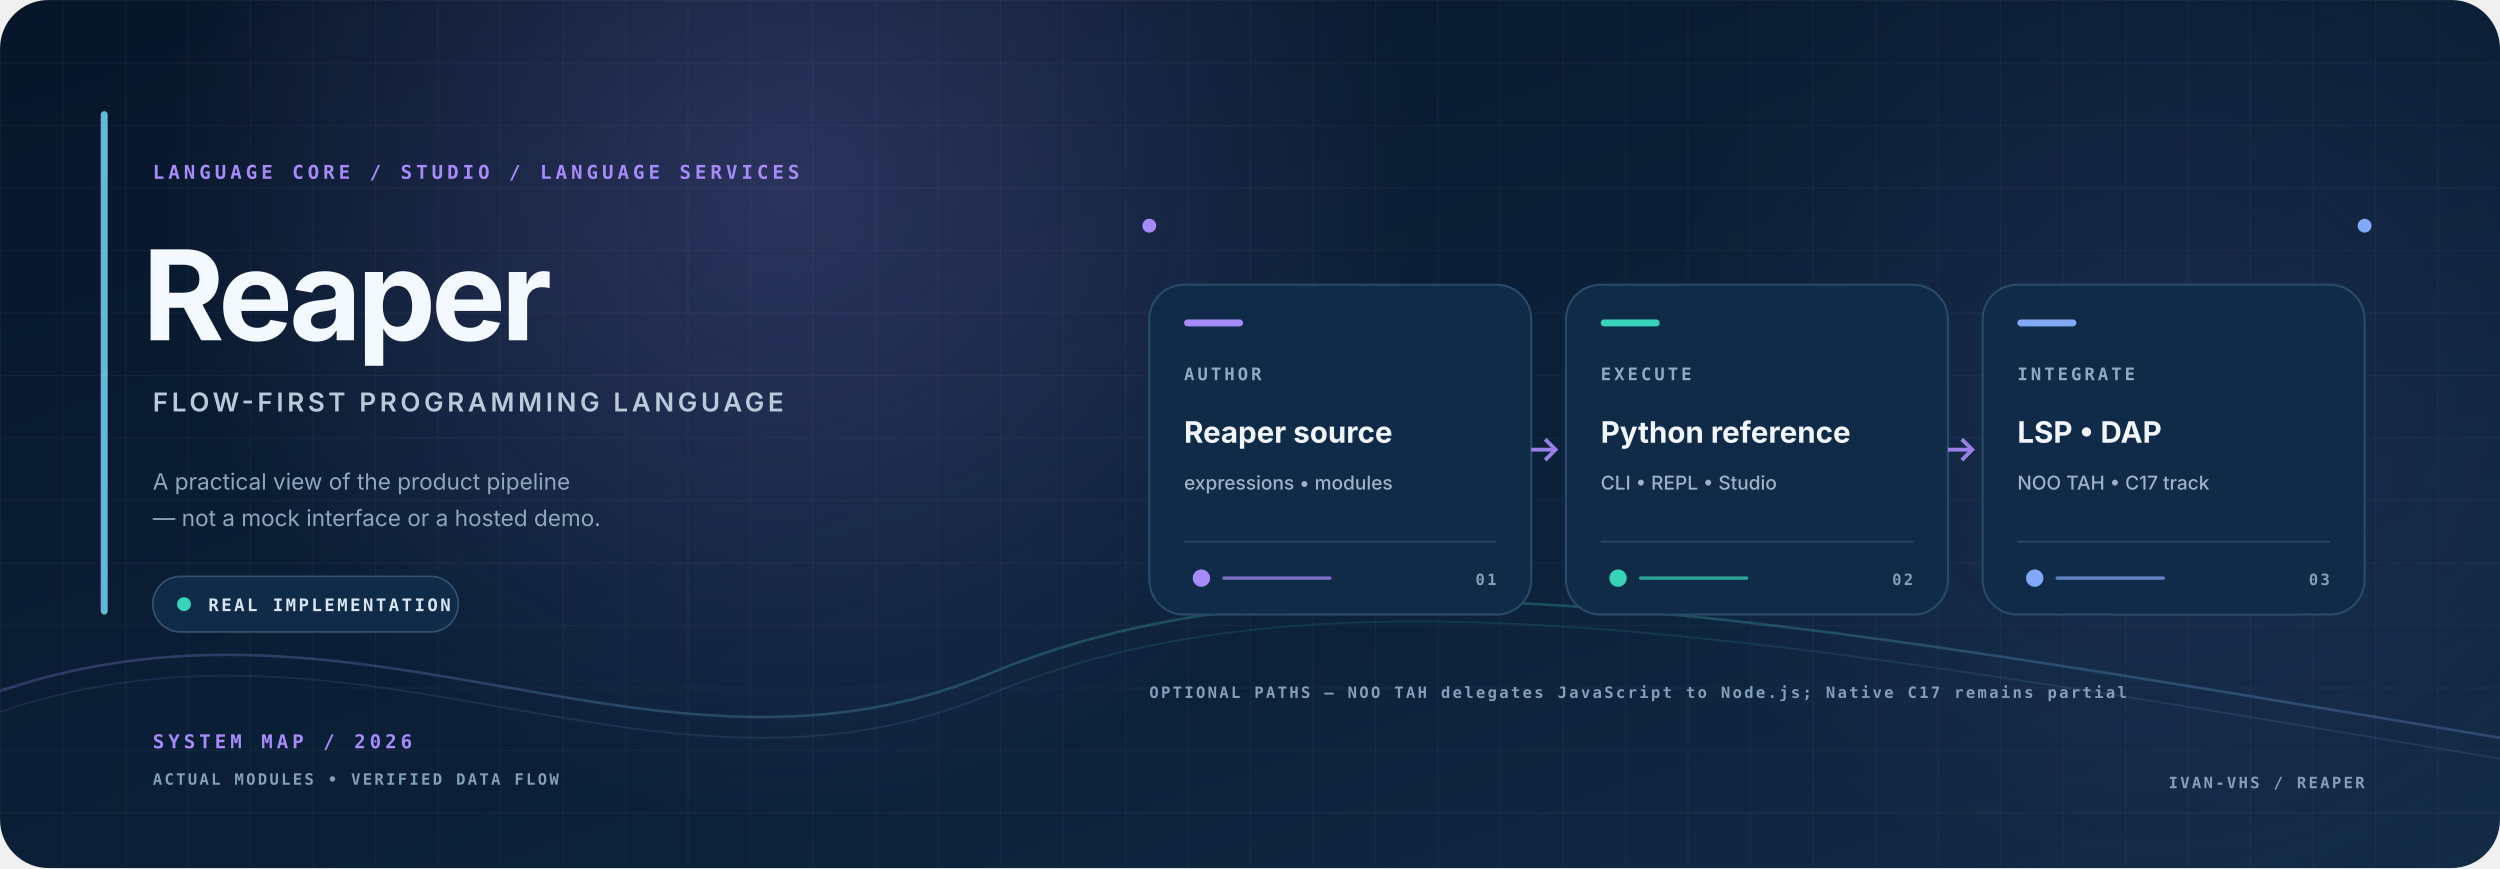
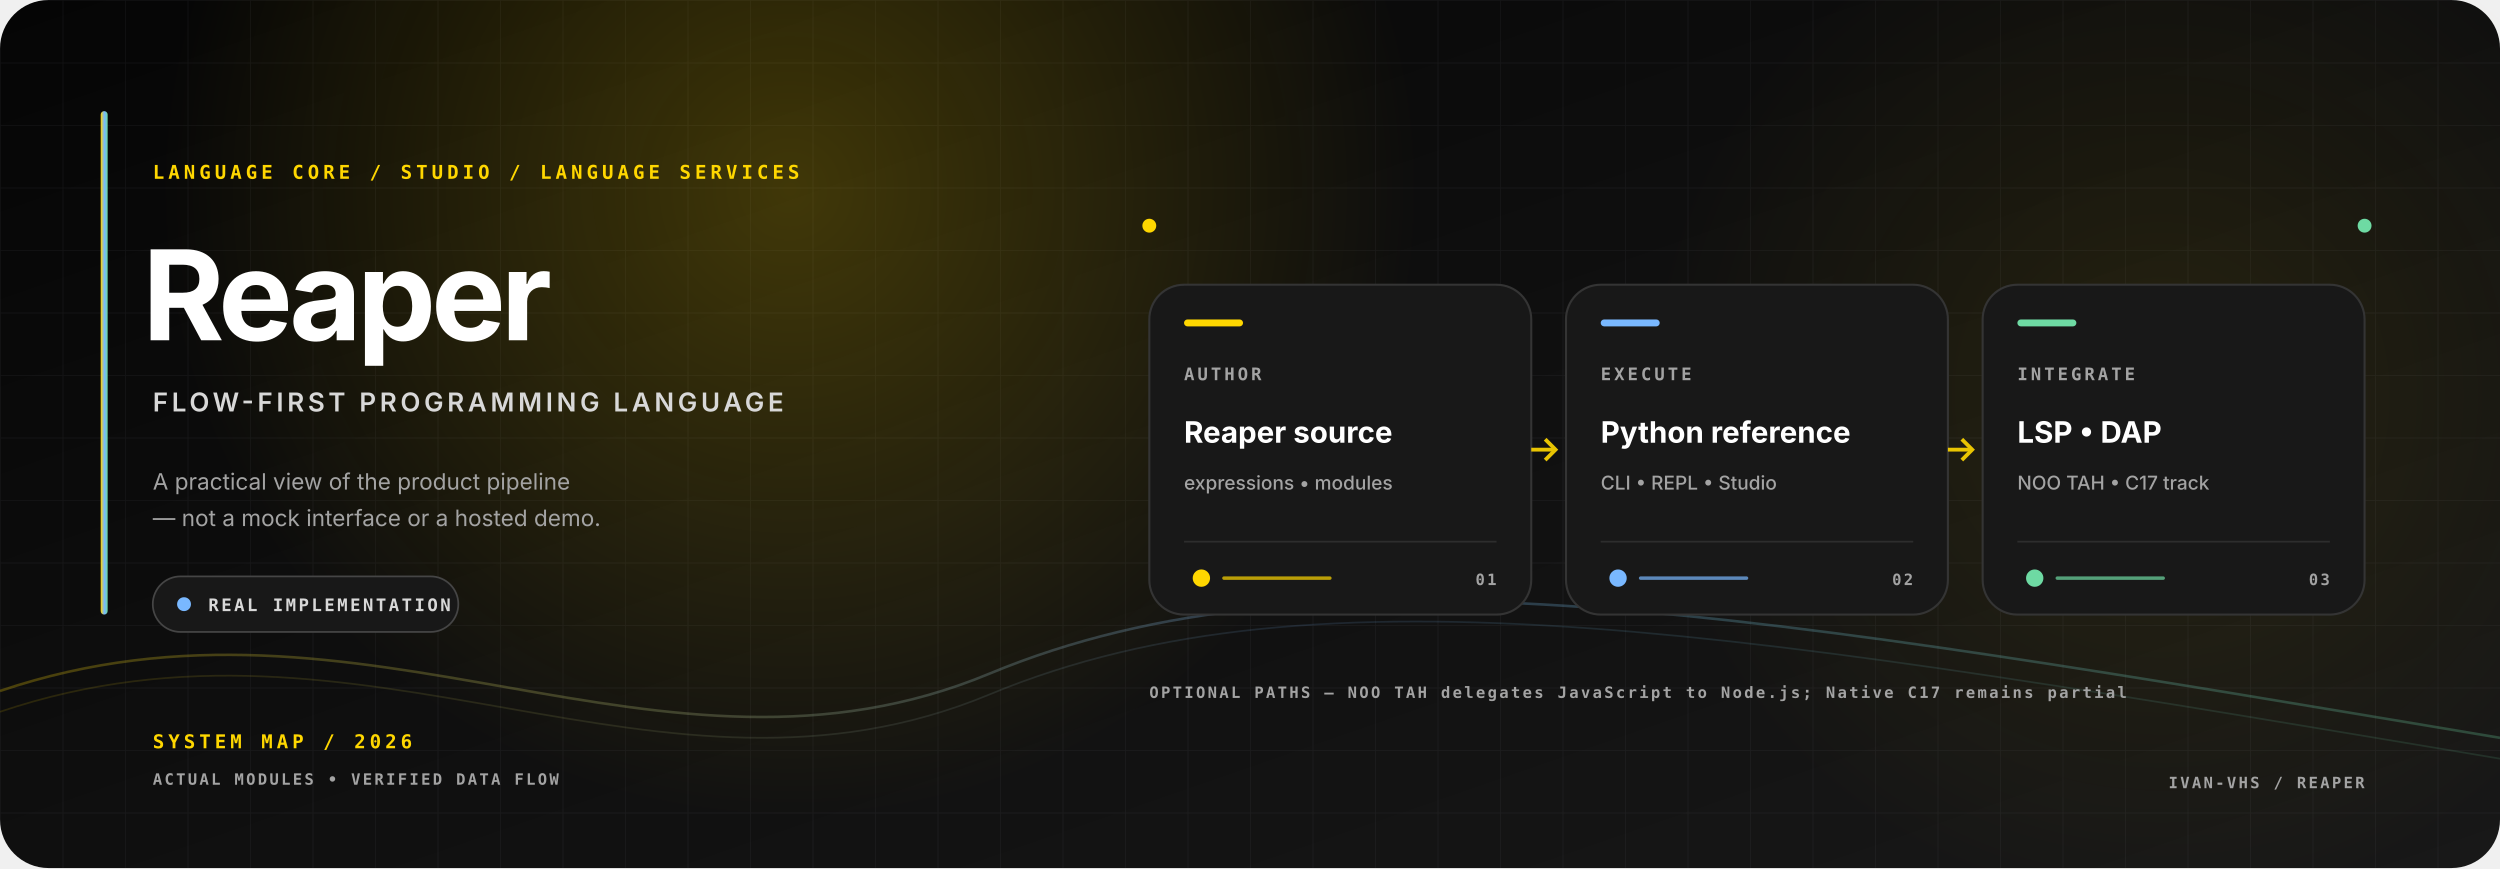
<svg xmlns="http://www.w3.org/2000/svg" width="1440" height="500" viewBox="0 0 1440 500" role="img" aria-labelledby="title desc">
  <defs>
    <linearGradient id="bg" x1="0" y1="0" x2="1" y2="1">
-       <stop stop-color="#071629" />
-       <stop offset=".55" stop-color="#0B2038" />
-       <stop offset="1" stop-color="#122B47" />
+       <stop stop-color="#050505" />
+       <stop offset=".55" stop-color="#101010" />
+       <stop offset="1" stop-color="#181818" />
    </linearGradient>
    <radialGradient id="halo">
-       <stop stop-color="#A78BFA" stop-opacity=".22" />
-       <stop offset="1" stop-color="#A78BFA" stop-opacity="0" />
+       <stop stop-color="#FFD700" stop-opacity=".22" />
+       <stop offset="1" stop-color="#FFD700" stop-opacity="0" />
    </radialGradient>
    <linearGradient id="rail" x1="0" y1="0" x2="1" y2="0">
-       <stop stop-color="#A78BFA" />
-       <stop offset=".52" stop-color="#38D4B7" />
-       <stop offset="1" stop-color="#84A8F8" />
+       <stop stop-color="#FFD700" />
+       <stop offset=".52" stop-color="#79B8FF" />
+       <stop offset="1" stop-color="#6EDAA3" />
    </linearGradient>
    <pattern id="grid" width="36" height="36" patternUnits="userSpaceOnUse">
      <path d="M36 0H0V36" fill="none" stroke="#B8D0E8" stroke-opacity=".055" />
    </pattern>
    <style>
-  .eyebrow{font:600 11px ui-monospace,SFMono-Regular,Consolas,monospace;letter-spacing:2.3px;fill:#A78BFA}
-  .brand{font:750 72px Inter,Segoe UI,Arial,sans-serif;letter-spacing:-2.7px;fill:#F4F8FF}
-  .tagline{font:600 15px Inter,Segoe UI,Arial,sans-serif;letter-spacing:2.1px;fill:#B9CADB}
-  .body{font:400 13px Inter,Segoe UI,Arial,sans-serif;fill:#8FA6BD}
-  .pill{font:600 10px ui-monospace,SFMono-Regular,Consolas,monospace;letter-spacing:1.4px;fill:#D7E5F2}
-  .stage{font:700 10px ui-monospace,SFMono-Regular,Consolas,monospace;letter-spacing:1.7px;fill:#91A9C1}
-  .cardTitle{font:650 17px Inter,Segoe UI,Arial,sans-serif;fill:#F1F6FD}
-  .cardSub{font:450 11px Inter,Segoe UI,Arial,sans-serif;fill:#9FB2C7}
-  .micro{font:600 9px ui-monospace,SFMono-Regular,Consolas,monospace;letter-spacing:1.3px;fill:#83A0BA}
+  .eyebrow{font:600 11px ui-monospace,SFMono-Regular,Consolas,monospace;letter-spacing:2.3px;fill:#FFD700}
+  .brand{font:750 72px Inter,Segoe UI,Arial,sans-serif;letter-spacing:-2.7px;fill:#FFFFFF}
+  .tagline{font:600 15px Inter,Segoe UI,Arial,sans-serif;letter-spacing:2.1px;fill:#D8D8D8}
+  .body{font:400 13px Inter,Segoe UI,Arial,sans-serif;fill:#A3A3A3}
+  .pill{font:600 10px ui-monospace,SFMono-Regular,Consolas,monospace;letter-spacing:1.4px;fill:#D8D8D8}
+  .stage{font:700 10px ui-monospace,SFMono-Regular,Consolas,monospace;letter-spacing:1.7px;fill:#A3A3A3}
+  .cardTitle{font:650 17px Inter,Segoe UI,Arial,sans-serif;fill:#FFFFFF}
+  .cardSub{font:450 11px Inter,Segoe UI,Arial,sans-serif;fill:#A3A3A3}
+  .micro{font:600 9px ui-monospace,SFMono-Regular,Consolas,monospace;letter-spacing:1.3px;fill:#A3A3A3}
 </style>
  </defs>
  <rect width="1440" height="500" rx="28" fill="url(#bg)" />
  <rect width="1440" height="500" rx="28" fill="url(#grid)" />
  <circle cx="455" cy="110" r="360" fill="url(#halo)" />
  <circle cx="1245" cy="228" r="300" fill="url(#halo)" opacity=".4" />
  <path d="M0 398C210 327 380 467 570 388S1010 353 1440 425" fill="none" stroke="url(#rail)" stroke-width="1.5" opacity=".26" />
  <path d="M0 410C210 339 380 479 570 400S1010 365 1440 437" fill="none" stroke="url(#rail)" stroke-width="1" opacity=".13" />
  <rect x="58" y="64" width="4" height="290" rx="2" fill="url(#rail)" />
  <text x="88" y="103" class="eyebrow">LANGUAGE CORE  /  STUDIO  /  LANGUAGE SERVICES</text>
  <text x="82" y="196" class="brand">Reaper</text>
  <text x="88" y="237" class="tagline">FLOW-FIRST PROGRAMMING LANGUAGE</text>
  <text x="88" y="282" class="body">A practical view of the product pipeline</text>
  <text x="88" y="303" class="body">— not a mock interface or a hosted demo.</text>
-   <rect x="88" y="332" width="176" height="32" rx="16" fill="#102B48" stroke="#34516E" />
-   <circle cx="106" cy="348" r="4" fill="#38D4B7" />
+   <rect x="88" y="332" width="176" height="32" rx="16" fill="#181818" stroke="#454545" />
+   <circle cx="106" cy="348" r="4" fill="#79B8FF" />
  <text x="120" y="352" class="pill">REAL IMPLEMENTATION</text>
  <text x="88" y="431" class="eyebrow">SYSTEM MAP / 2026</text>
  <text x="88" y="452" class="micro">ACTUAL MODULES • VERIFIED DATA FLOW</text>
  <path d="M662 130H1362" stroke="url(#rail)" stroke-width="2" opacity=".75" />
-   <circle cx="662" cy="130" r="4" fill="#A78BFA" />
-   <circle cx="1362" cy="130" r="4" fill="#84A8F8" />
+   <circle cx="662" cy="130" r="4" fill="#FFD700" />
+   <circle cx="1362" cy="130" r="4" fill="#6EDAA3" />
  <g transform="translate(662 164)">
-     <rect width="220" height="190" rx="20" fill="#102B48" stroke="#294A6A" stroke-width="1.2" />
-     <rect x="20" y="20" width="34" height="4" rx="2" fill="#A78BFA" />
+     <rect width="220" height="190" rx="20" fill="#181818" stroke="#343434" stroke-width="1.2" />
+     <rect x="20" y="20" width="34" height="4" rx="2" fill="#FFD700" />
    <text x="20" y="55" class="stage">AUTHOR</text>
    <text x="20" y="91" class="cardTitle">Reaper source</text>
    <text x="20" y="118" class="cardSub">expressions • modules</text>
-     <path d="M20 148H200" stroke="#36516D" stroke-opacity=".75" />
-     <circle cx="30" cy="169" r="5" fill="#A78BFA" />
-     <path d="M43 169H104" stroke="#A78BFA" stroke-width="2" stroke-linecap="round" opacity=".7" />
+     <path d="M20 148H200" stroke="#343434" stroke-opacity=".75" />
+     <circle cx="30" cy="169" r="5" fill="#FFD700" />
+     <path d="M43 169H104" stroke="#FFD700" stroke-width="2" stroke-linecap="round" opacity=".7" />
    <text x="200" y="173" class="micro" text-anchor="end">01</text>
  </g>
  <g transform="translate(902 164)">
-     <rect width="220" height="190" rx="20" fill="#102B48" stroke="#294A6A" stroke-width="1.2" />
-     <rect x="20" y="20" width="34" height="4" rx="2" fill="#38D4B7" />
+     <rect width="220" height="190" rx="20" fill="#181818" stroke="#343434" stroke-width="1.2" />
+     <rect x="20" y="20" width="34" height="4" rx="2" fill="#79B8FF" />
    <text x="20" y="55" class="stage">EXECUTE</text>
    <text x="20" y="91" class="cardTitle">Python reference</text>
    <text x="20" y="118" class="cardSub">CLI • REPL • Studio</text>
-     <path d="M20 148H200" stroke="#36516D" stroke-opacity=".75" />
-     <circle cx="30" cy="169" r="5" fill="#38D4B7" />
-     <path d="M43 169H104" stroke="#38D4B7" stroke-width="2" stroke-linecap="round" opacity=".7" />
+     <path d="M20 148H200" stroke="#343434" stroke-opacity=".75" />
+     <circle cx="30" cy="169" r="5" fill="#79B8FF" />
+     <path d="M43 169H104" stroke="#79B8FF" stroke-width="2" stroke-linecap="round" opacity=".7" />
    <text x="200" y="173" class="micro" text-anchor="end">02</text>
  </g>
  <g transform="translate(1142 164)">
-     <rect width="220" height="190" rx="20" fill="#102B48" stroke="#294A6A" stroke-width="1.2" />
-     <rect x="20" y="20" width="34" height="4" rx="2" fill="#84A8F8" />
+     <rect width="220" height="190" rx="20" fill="#181818" stroke="#343434" stroke-width="1.2" />
+     <rect x="20" y="20" width="34" height="4" rx="2" fill="#6EDAA3" />
    <text x="20" y="55" class="stage">INTEGRATE</text>
    <text x="20" y="91" class="cardTitle">LSP • DAP</text>
    <text x="20" y="118" class="cardSub">NOO TAH • C17 track</text>
-     <path d="M20 148H200" stroke="#36516D" stroke-opacity=".75" />
-     <circle cx="30" cy="169" r="5" fill="#84A8F8" />
-     <path d="M43 169H104" stroke="#84A8F8" stroke-width="2" stroke-linecap="round" opacity=".7" />
+     <path d="M20 148H200" stroke="#343434" stroke-opacity=".75" />
+     <circle cx="30" cy="169" r="5" fill="#6EDAA3" />
+     <path d="M43 169H104" stroke="#6EDAA3" stroke-width="2" stroke-linecap="round" opacity=".7" />
    <text x="200" y="173" class="micro" text-anchor="end">03</text>
  </g>
-   <g stroke="#A78BFA" stroke-width="2.2" fill="none" opacity=".9">
+   <g stroke="#FFD700" stroke-width="2.2" fill="none" opacity=".9">
    <path d="M882 259H896" />
    <path d="M890 253L896 259L890 265" />
  </g>
-   <g stroke="#A78BFA" stroke-width="2.2" fill="none" opacity=".9">
+   <g stroke="#FFD700" stroke-width="2.2" fill="none" opacity=".9">
    <path d="M1122 259H1136" />
    <path d="M1130 253L1136 259L1130 265" />
  </g>
  <text x="662" y="402" class="micro">OPTIONAL PATHS — NOO TAH delegates JavaScript to Node.js; Native C17 remains partial</text>
  <text x="1362" y="454" class="micro" text-anchor="end">IVAN-VHS / REAPER</text>
</svg>
